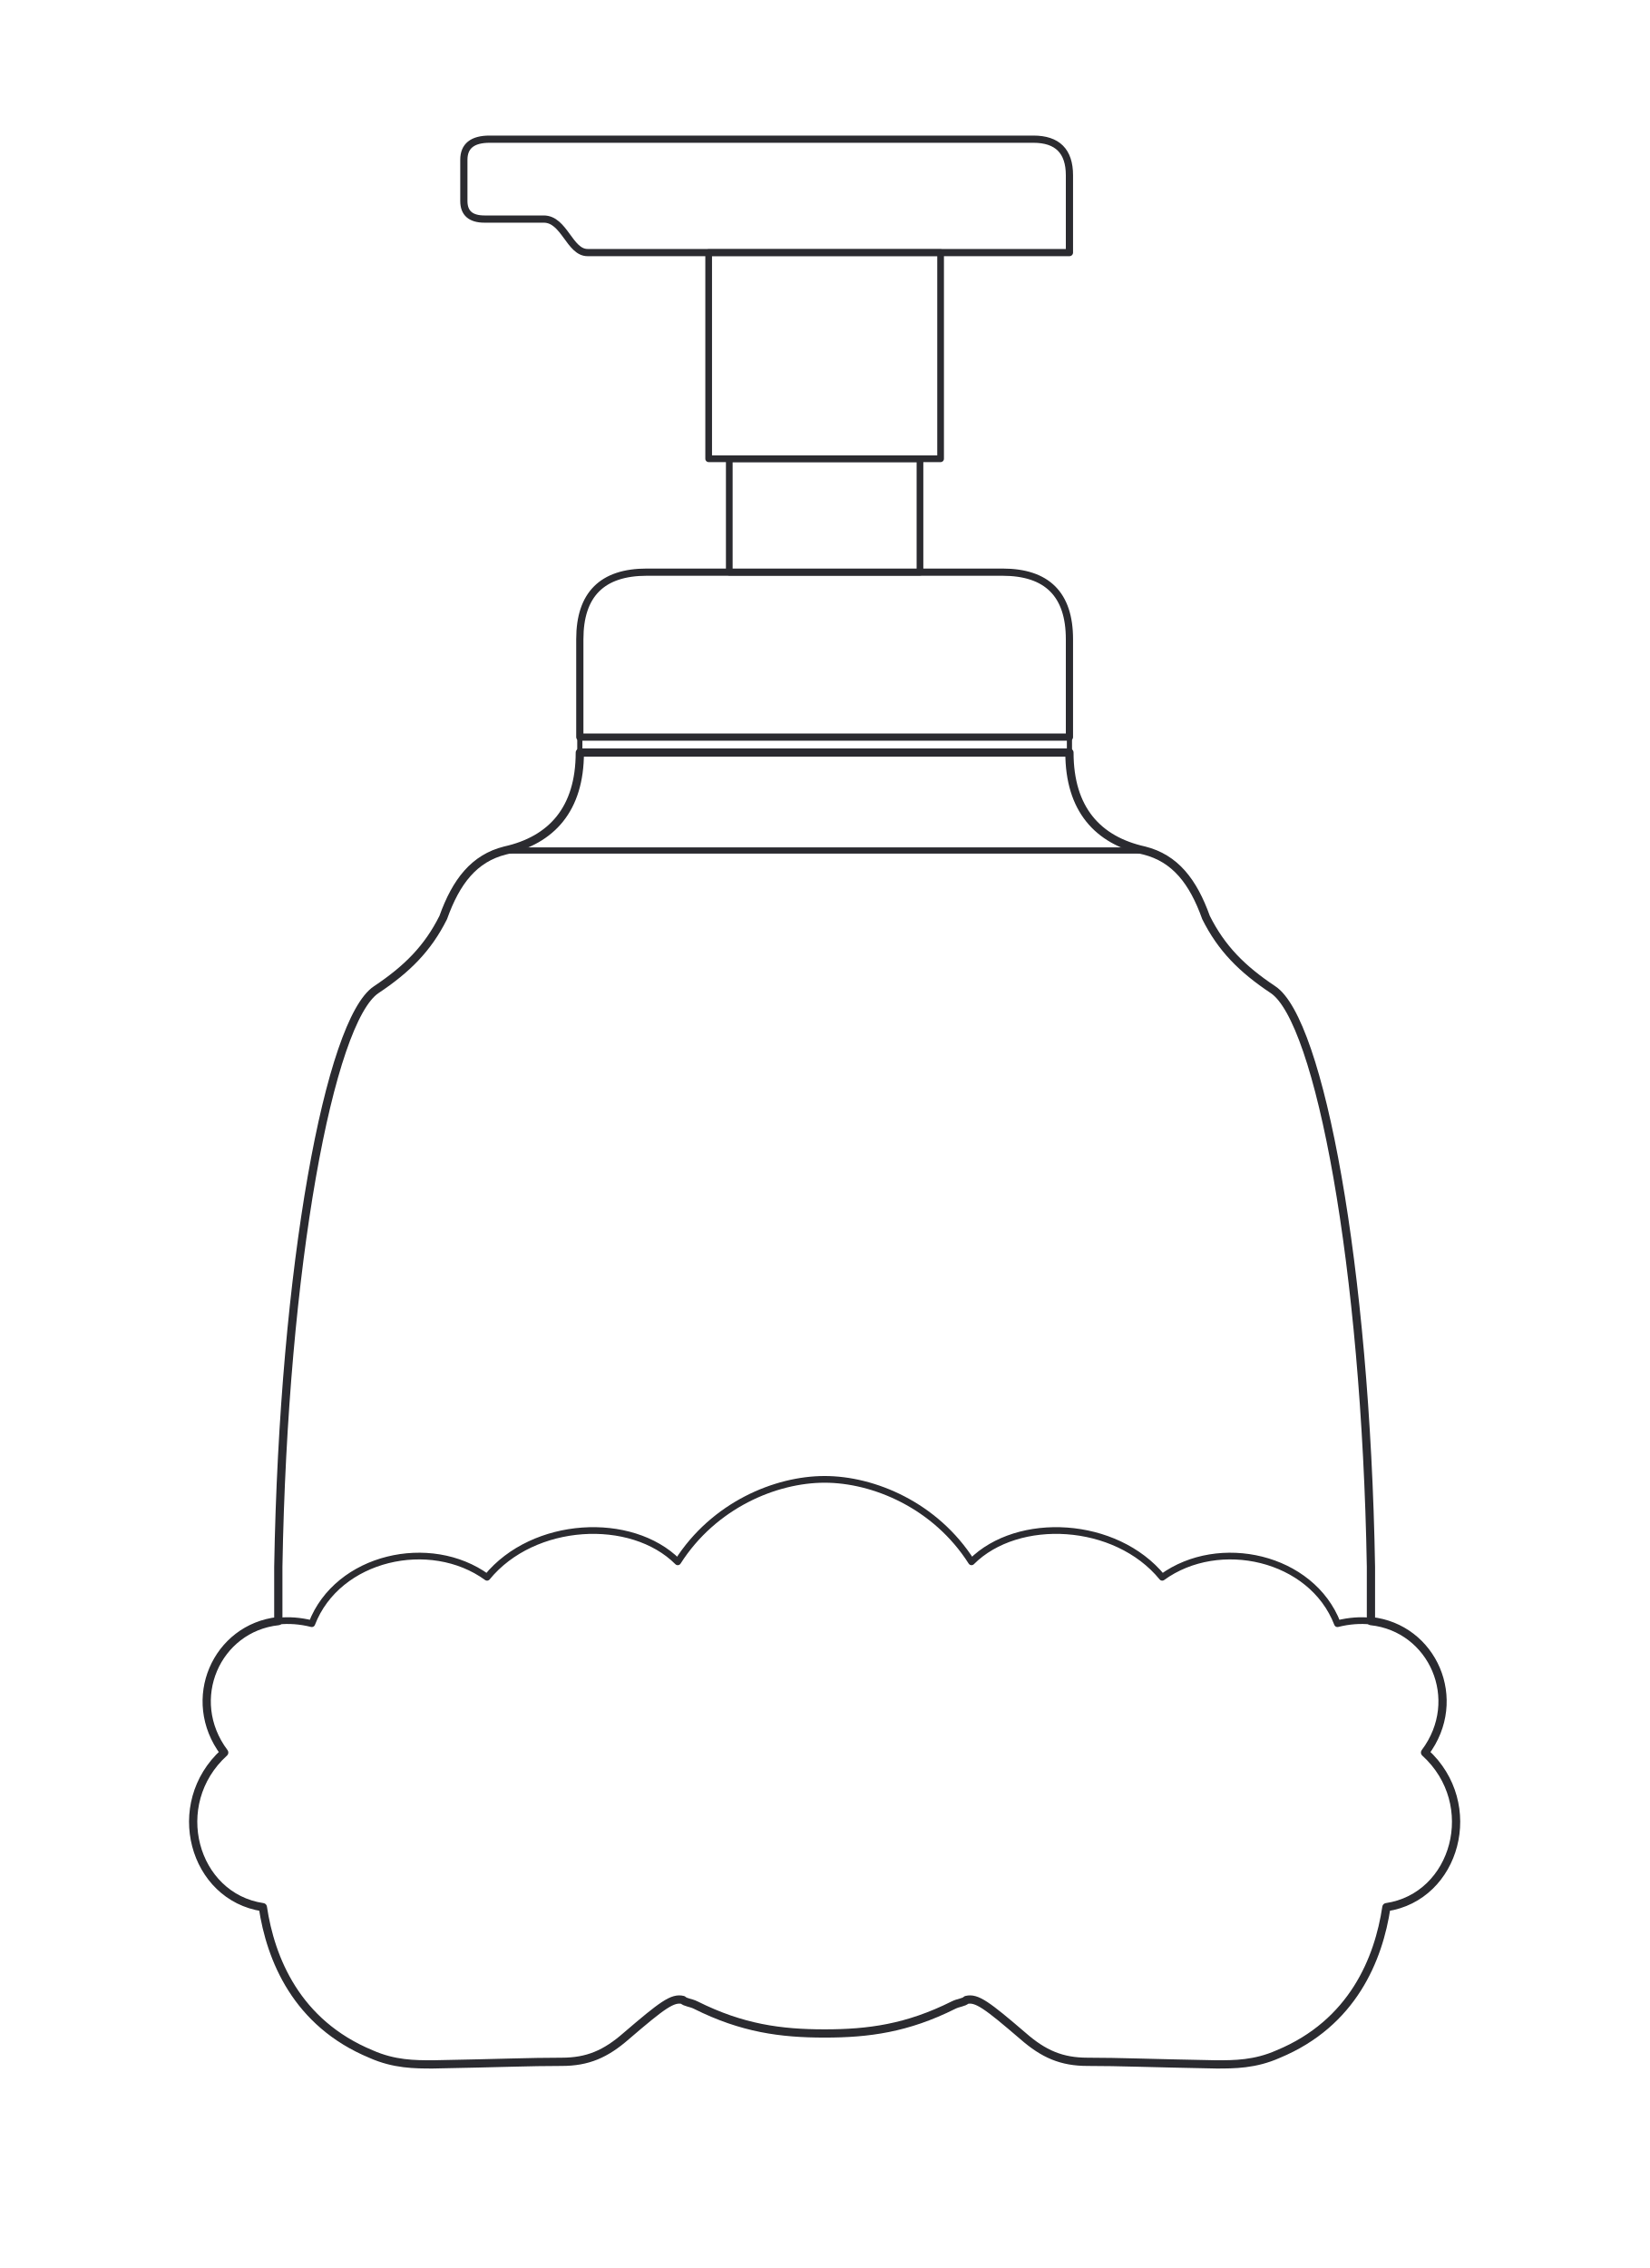
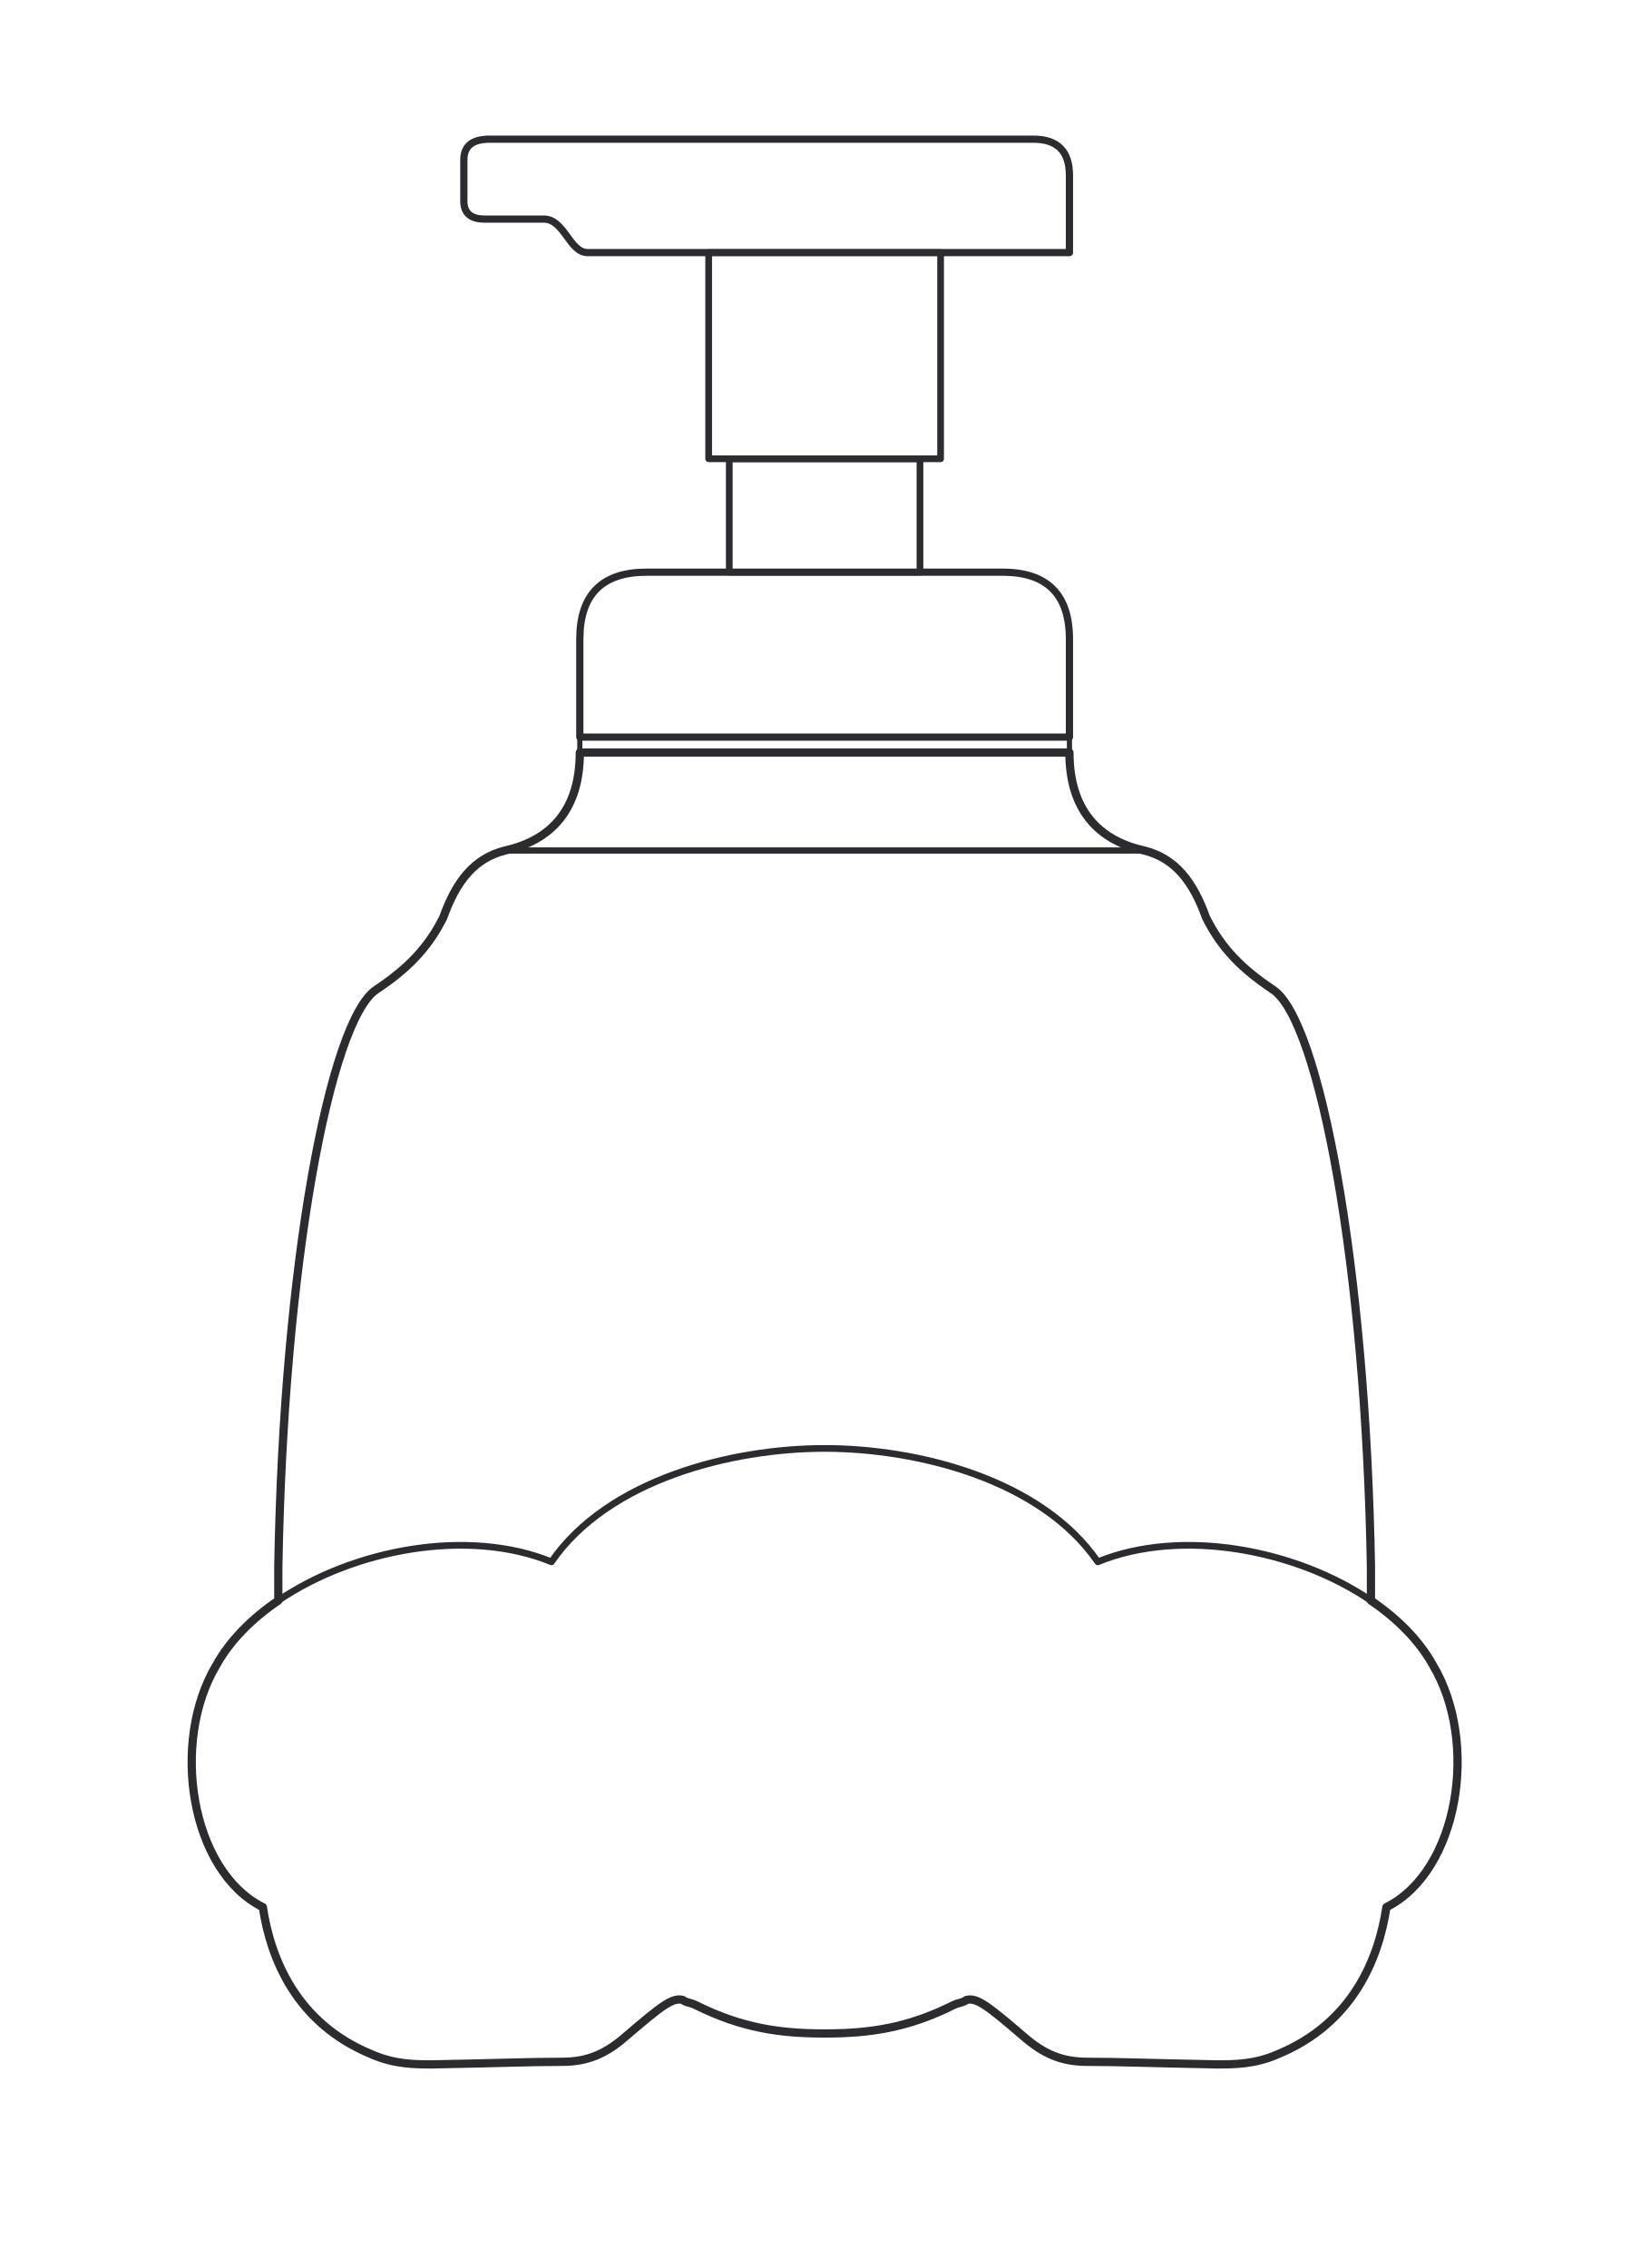
<svg xmlns="http://www.w3.org/2000/svg" width="640" height="880" viewBox="0 0 640 880">
  <g id="Bottle">
-     <path id="body_outline" d="M 225 292 C 225 314 214 326 196 330 C 184 333 177 342 172 356 C 166 368 158 376 146 384 C 128 396 110 491 108 608 L108.00 629.00 C84.03 631.58 71.59 659.46 87.00 680.00 C65.00 700.00 75.00 736.00 102.00 740.00 C105.00 760.00 115.00 785.00 144.00 797.00 C153.00 801.00 161.00 801.00 168.00 801.00 C195.00 800.50 205.00 800.00 218.00 800.00 C228.00 800.00 235.00 797.00 243.00 790.00 C257.00 778.00 261.00 775.00 265.00 776.00 C266.00 777.00 268.00 777.00 270.00 778.00 C288.00 787.00 303.00 789.00 320.00 789.00 C337.00 789.00 352.00 787.00 370.00 778.00 C372.00 777.00 374.00 777.00 375.00 776.00 C379.00 775.00 383.00 778.00 397.00 790.00 C405.00 797.00 412.00 800.00 422.00 800.00 C435.00 800.00 445.00 800.50 472.00 801.00 C479.00 801.00 487.00 801.00 496.00 797.00 C525.00 785.00 535.00 760.00 538.00 740.00 C565.00 736.00 575.00 700.00 553.00 680.00 C568.41 659.46 555.97 631.58 532.00 629.00 L 532 608 C 530 491 512 396 494 384 C 482 376 474 368 468 356 C 463 342 456 333 444 330 C 426 326 415 314 415 292 Z" fill="none" stroke="#2b2b30" stroke-width="3.2" stroke-linejoin="round" stroke-linecap="round" />
+     <path id="body_outline" d="M 225 292 C 225 314 214 326 196 330 C 184 333 177 342 172 356 C 166 368 158 376 146 384 C 128 396 110 491 108 608 L108.00 621.03 C97.65 628.08 89.25 636.56 84.00 646.00 C66.00 676.00 74.00 726.00 102.00 740.00 C105.00 760.00 115.00 785.00 144.00 797.00 C153.00 801.00 161.00 801.00 168.00 801.00 C195.00 800.50 205.00 800.00 218.00 800.00 C228.00 800.00 235.00 797.00 243.00 790.00 C257.00 778.00 261.00 775.00 265.00 776.00 C266.00 777.00 268.00 777.00 270.00 778.00 C288.00 787.00 303.00 789.00 320.00 789.00 C337.00 789.00 352.00 787.00 370.00 778.00 C372.00 777.00 374.00 777.00 375.00 776.00 C379.00 775.00 383.00 778.00 397.00 790.00 C405.00 797.00 412.00 800.00 422.00 800.00 C435.00 800.00 445.00 800.50 472.00 801.00 C479.00 801.00 487.00 801.00 496.00 797.00 C525.00 785.00 535.00 760.00 538.00 740.00 C566.00 726.00 574.00 676.00 556.00 646.00 C550.75 636.56 542.35 628.08 532.00 621.03 L 532 608 C 530 491 512 396 494 384 C 482 376 474 368 468 356 C 463 342 456 333 444 330 C 426 326 415 314 415 292 Z" fill="none" stroke="#2b2b30" stroke-width="3.2" stroke-linejoin="round" stroke-linecap="round" />
    <path id="shoulder_parting_line" d="M 196 330 L 444 330" fill="none" stroke="#2b2b30" stroke-width="2.4" stroke-linejoin="round" stroke-linecap="round" />
-     <path id="foam_parting_line" d="M532.00 629.00 C527.97 628.57 523.61 628.85 519.00 630.00 C509.00 604.00 473.00 596.00 451.00 612.00 C433.00 590.00 395.00 588.00 377.00 606.00 C363.00 584.00 339.00 574.00 320.00 574.00 C301.00 574.00 277.00 584.00 263.00 606.00 C245.00 588.00 207.00 590.00 189.00 612.00 C167.00 596.00 131.00 604.00 121.00 630.00 C116.39 628.85 112.03 628.57 108.00 629.00" fill="none" stroke="#2b2b30" stroke-width="2.6" stroke-linejoin="round" stroke-linecap="round" />
+     <path id="foam_parting_line" d="M532.00 621.03 C502.90 601.21 458.46 592.72 426.00 606.00 C404.00 574.00 356.00 562.00 320.00 562.00 C284.00 562.00 236.00 574.00 214.00 606.00 C181.54 592.72 137.10 601.21 108.00 621.03" fill="none" stroke="#2b2b30" stroke-width="2.6" stroke-linejoin="round" stroke-linecap="round" />
  </g>
  <g id="Pump">
    <path id="stem_lower" d="M 283 178 L 357 178 L 357 222 L 283 222 Z" fill="none" stroke="#2b2b30" stroke-width="2.6" stroke-linejoin="round" stroke-linecap="round" />
    <path id="stem_upper" d="M 275 98 L 365 98 L 365 178 L 275 178 Z" fill="none" stroke="#2b2b30" stroke-width="2.6" stroke-linejoin="round" stroke-linecap="round" />
    <path id="cap" d="M 225 286 L 225 248 Q 225 222 251 222 L 389 222 Q 415 222 415 248 L 415 286 Z" fill="none" stroke="#2b2b30" stroke-width="2.8" stroke-linejoin="round" stroke-linecap="round" />
    <path id="cap_ring" d="M 225 286 L 415 286 L 415 292 L 225 292 Z" fill="none" stroke="#2b2b30" stroke-width="2.0" stroke-linejoin="round" stroke-linecap="round" />
    <path id="pump_head" d="M 190 54 L 401 54 Q 415 54 415 68 L 415 98 L 228 98 C 221 98 219 85 211 85 L 188 85 Q 180 85 180 78 L 180 62 Q 180 54 190 54 Z" fill="none" stroke="#2b2b30" stroke-width="2.8" stroke-linejoin="round" stroke-linecap="round" />
  </g>
</svg>
